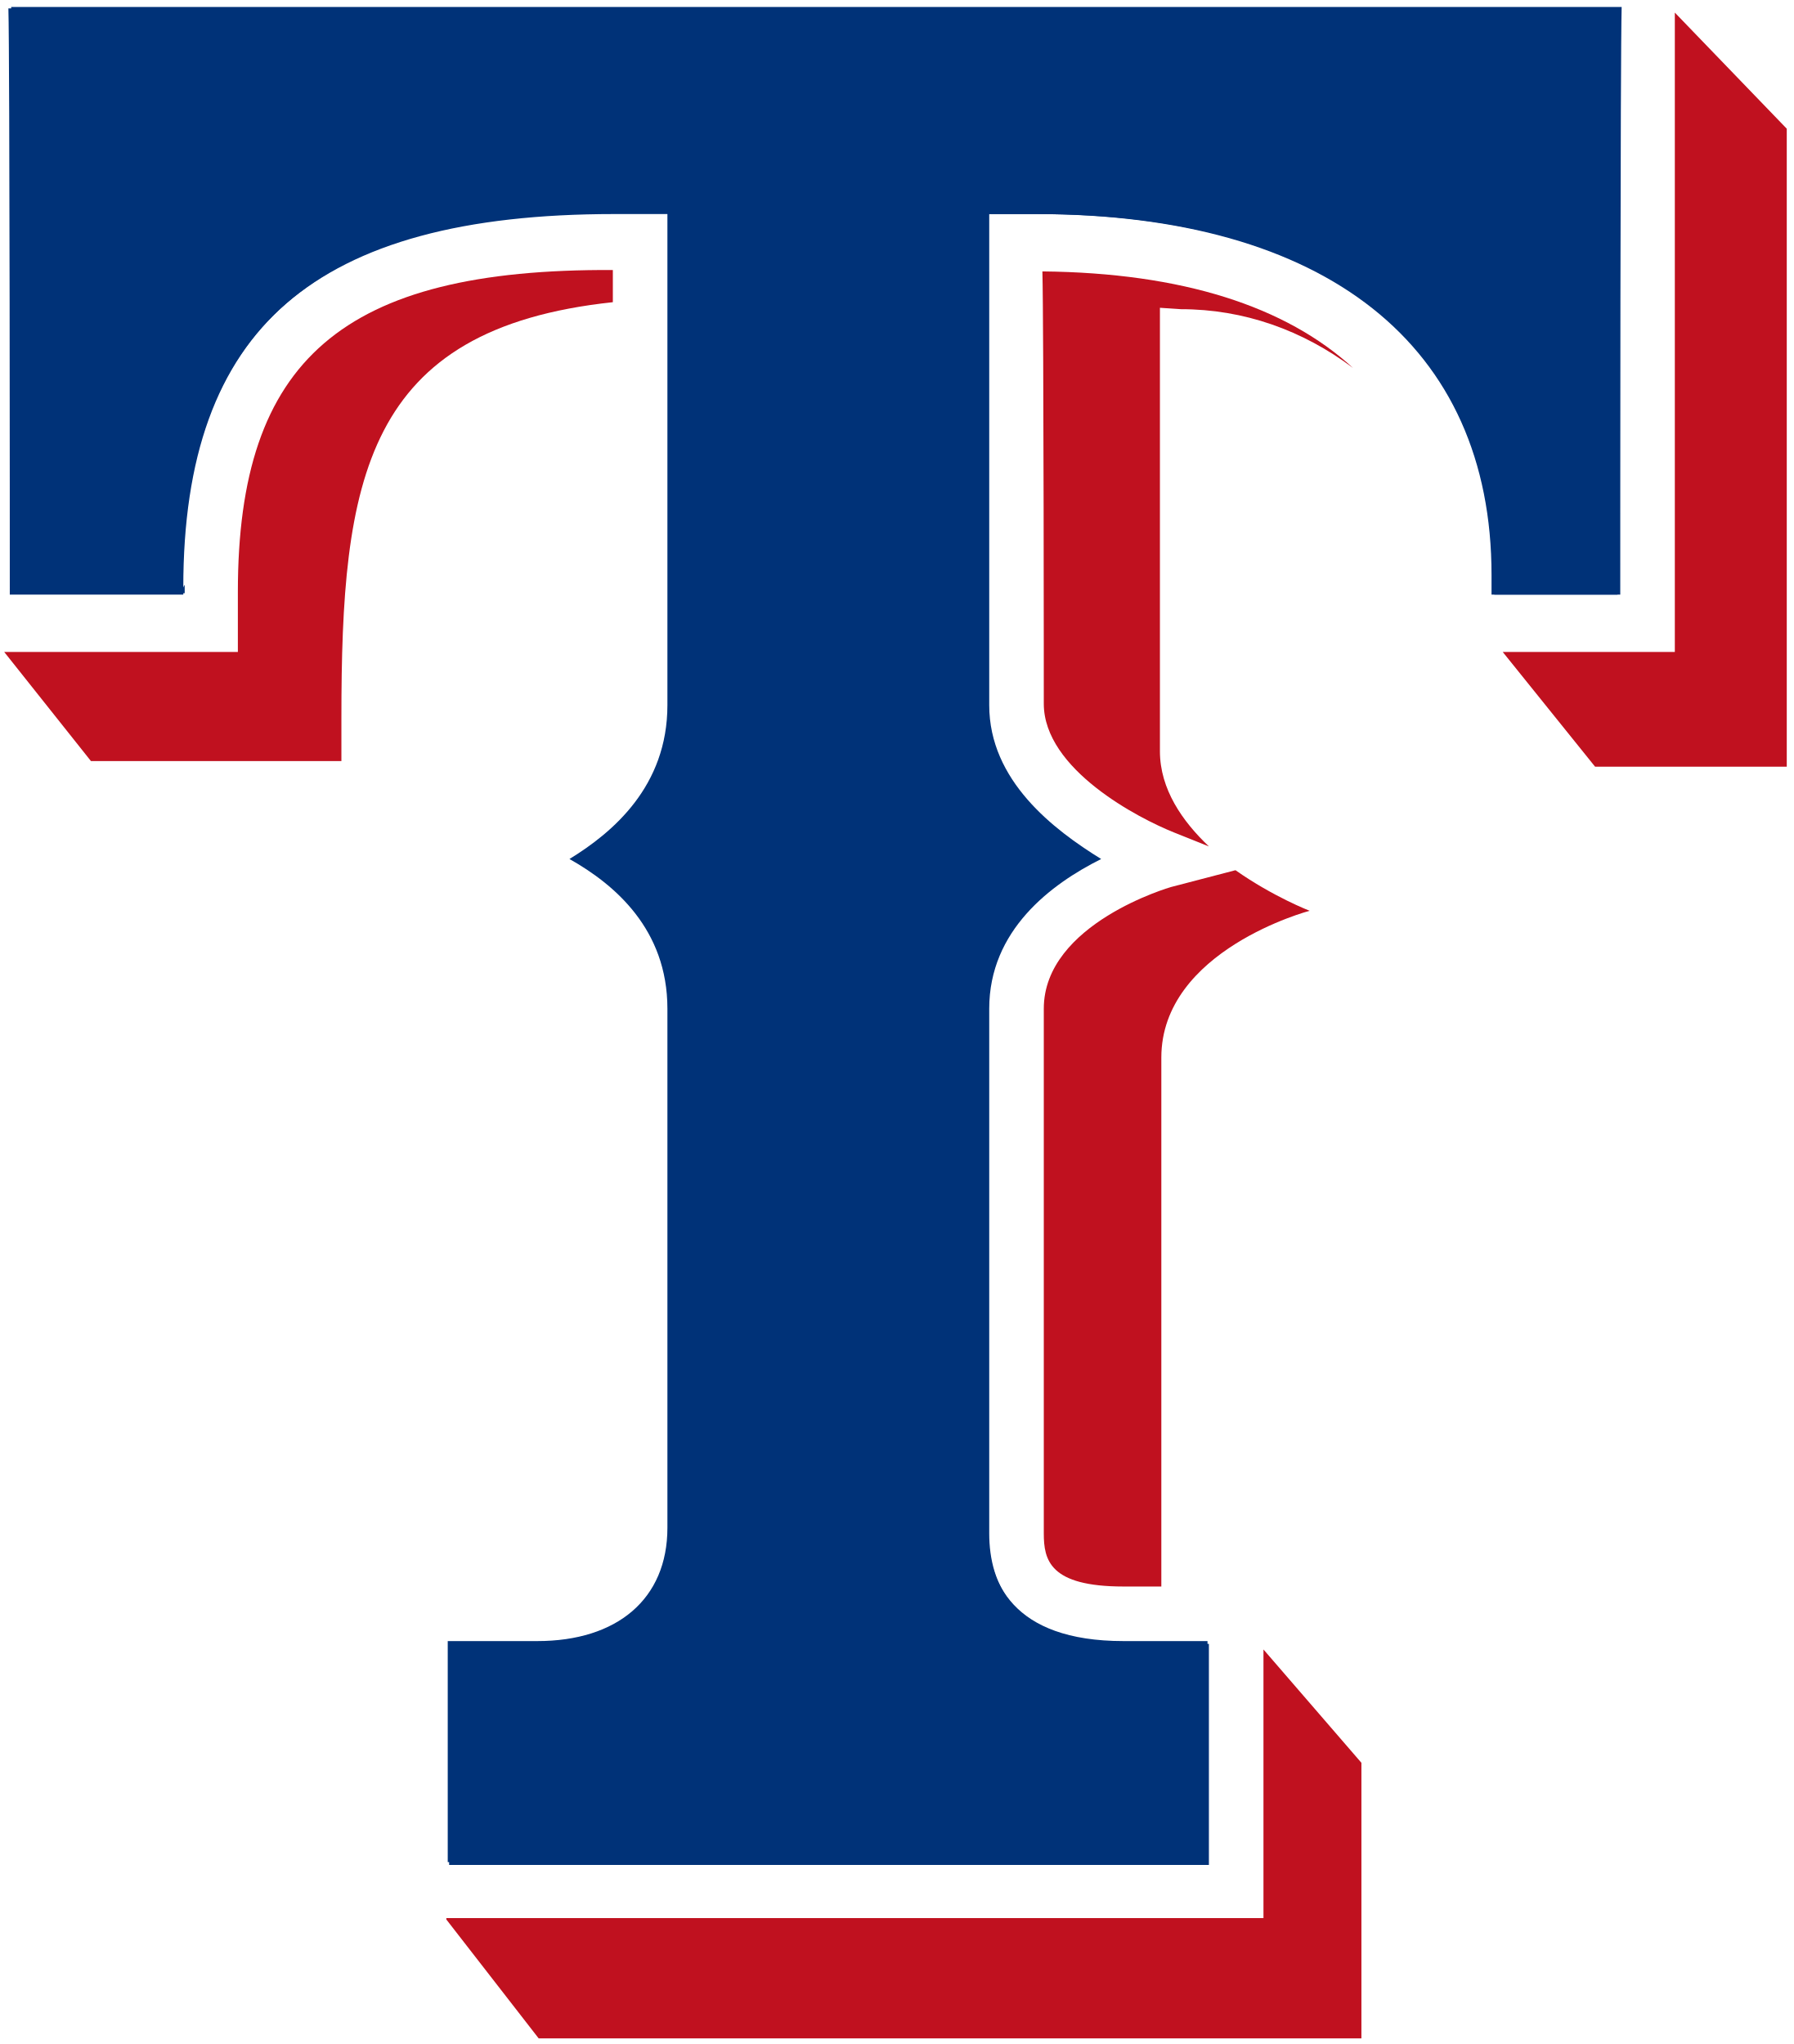
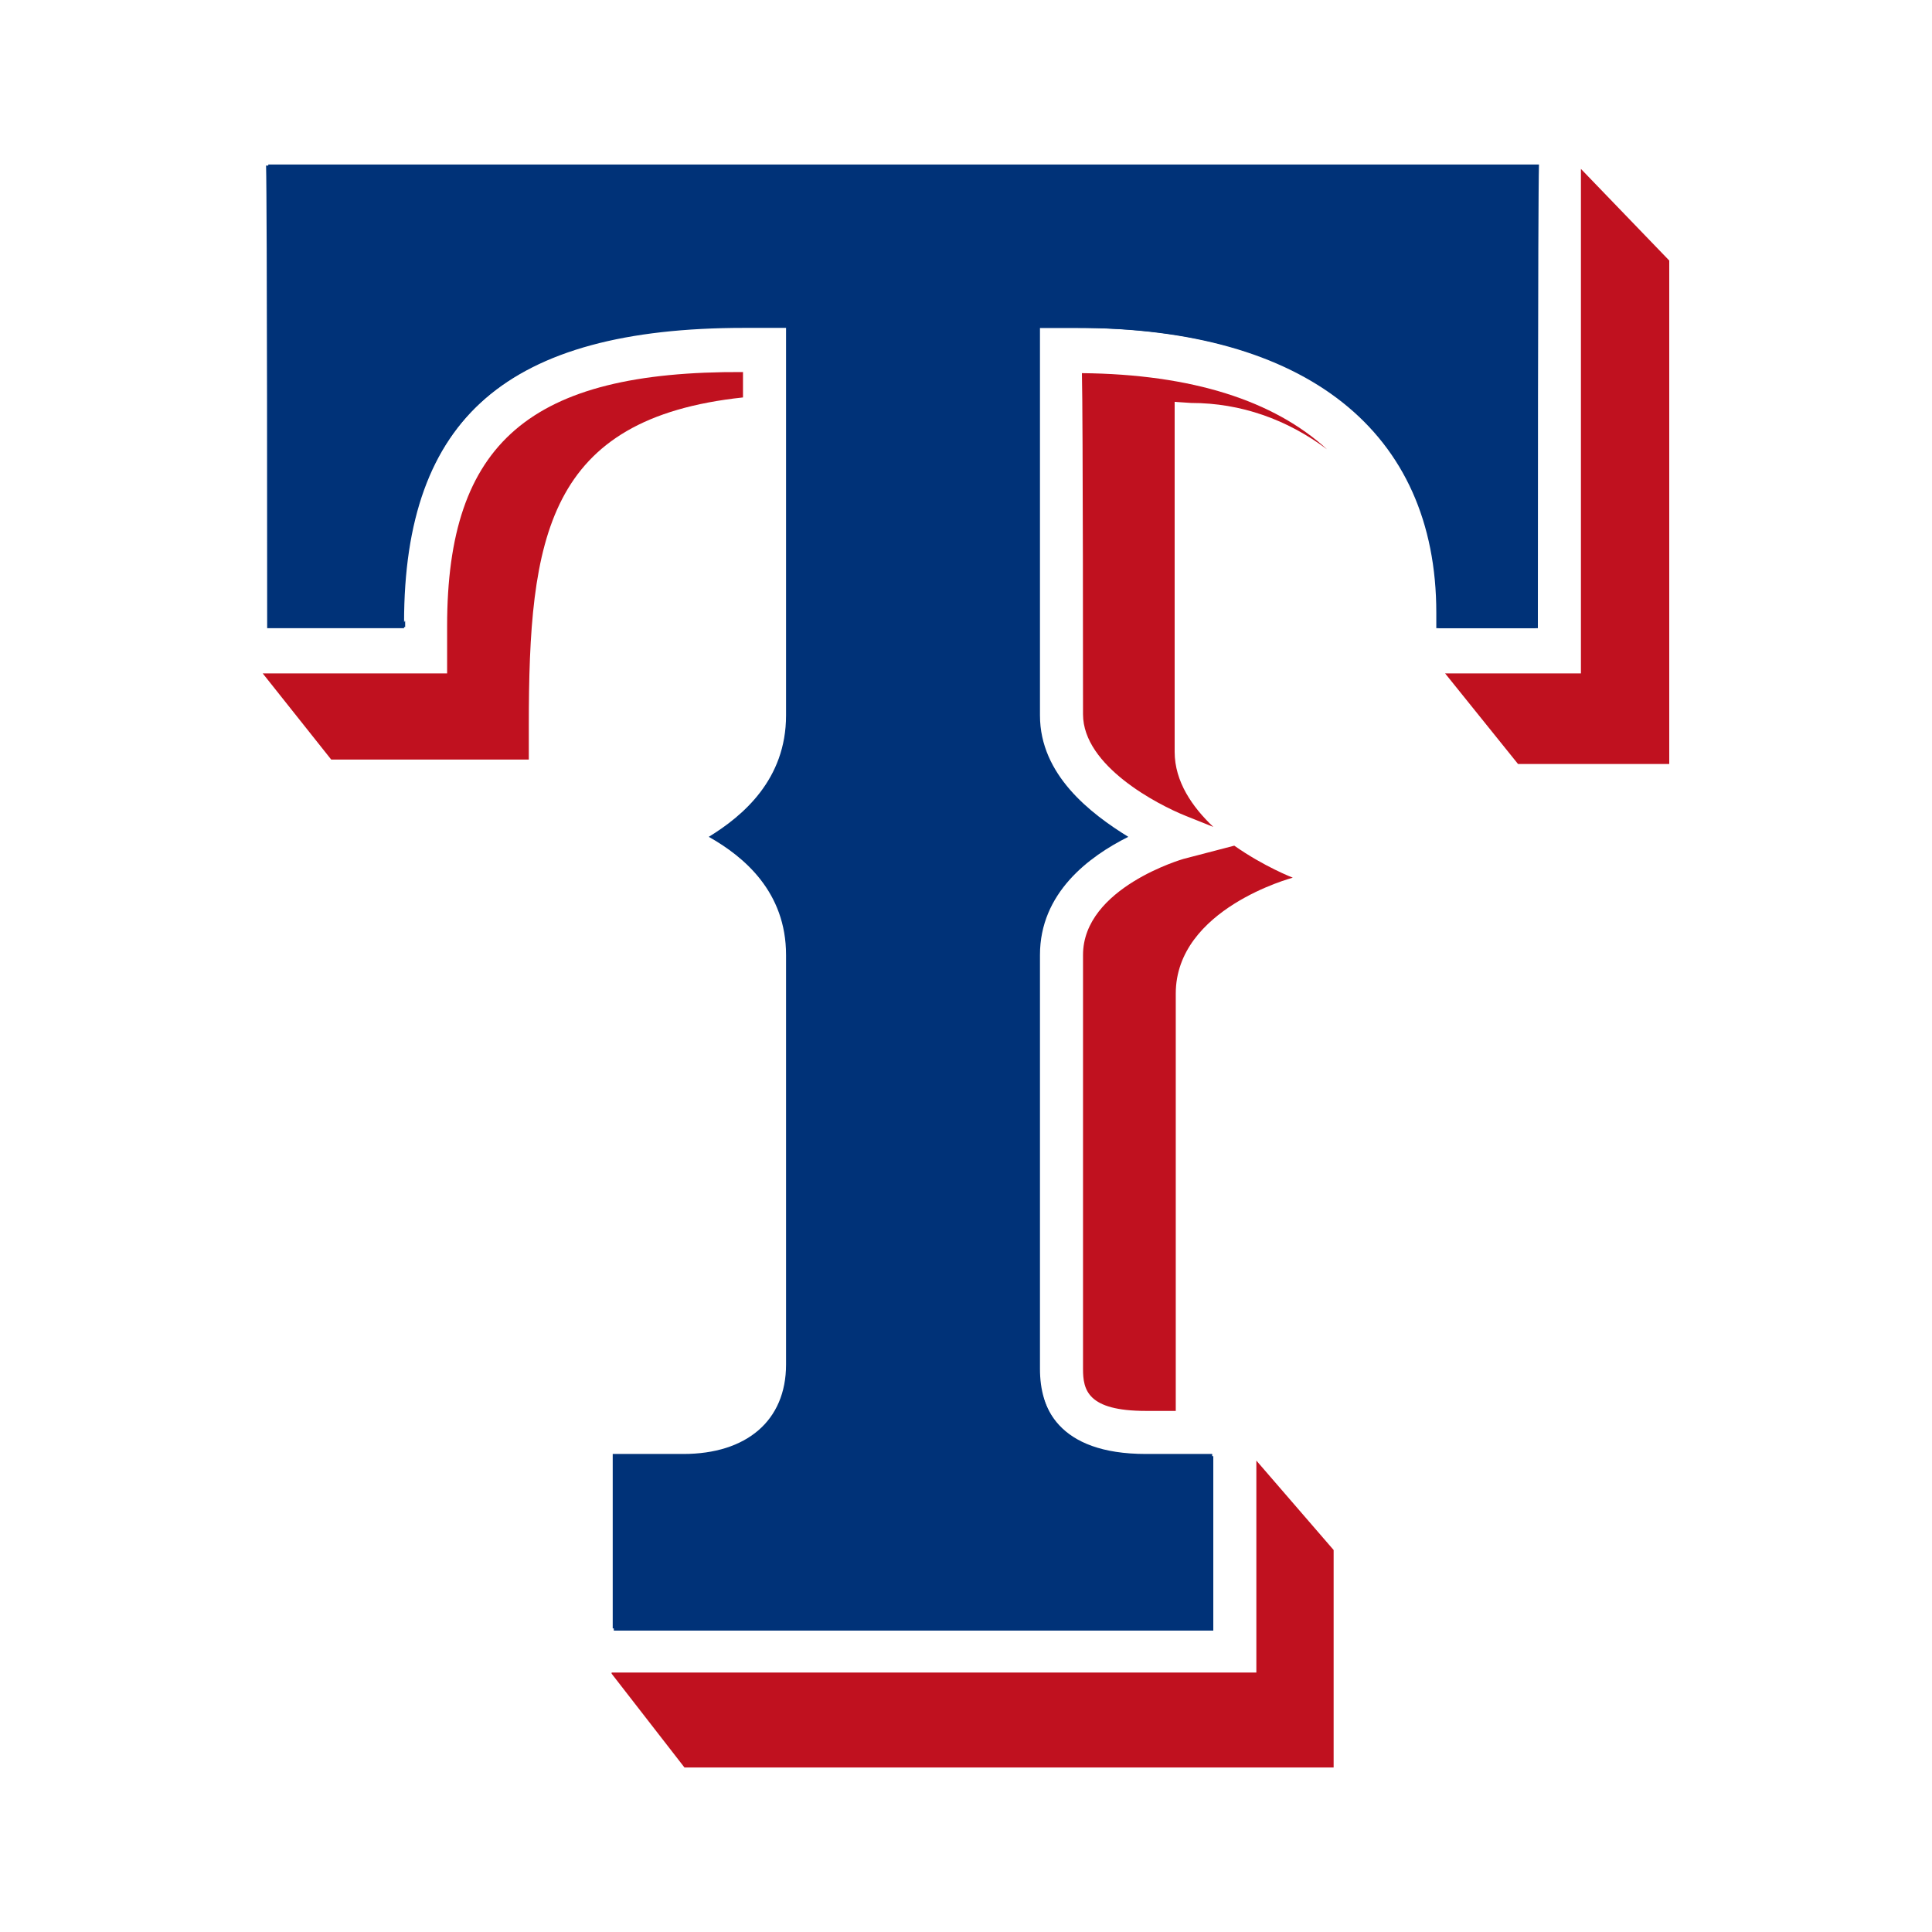
- <svg xmlns="http://www.w3.org/2000/svg" id="eqVZgvUreyW1" viewBox="0 0 128.2 146.1" shape-rendering="geometricPrecision" text-rendering="geometricPrecision">
-   <g>
+ <svg xmlns="http://www.w3.org/2000/svg" id="eIV5KRcOvui1" viewBox="0 0 175 175" shape-rendering="geometricPrecision" text-rendering="geometricPrecision">
+   <g transform="translate(23.5 14.4)">
    <path d="M17,42.3v4.3h-16.7l6.2,7.8h17.9v-3.1c0-17,1.6-27.8,19.4-29.7c0-1,0-1.8,0-2.3-19.3-.1-26.8,6.4-26.8,23Z" fill="#c0111f" />
    <path d="M74.6,72.1v37.5c0,1.9.4,3.8,5.7,3.8h2.7c0-.1,0-.2,0-.3v-37.5c0-7.7,10.6-10.5,10.6-10.5s-2.6-1-5.3-2.9l-4.6,1.2c0,0-9.1,2.6-9.1,8.7Z" fill="#c0111f" />
    <polygon points="119.7,0.9 119.7,46.6 107.4,46.6 114,54.8 127.7,54.8 127.7,9.2" fill="#c0111f" />
    <path d="M74.6,50.3c0,4.7,6.8,8.2,9.3,9.2l2.5,1c-1.9-1.8-3.5-4.1-3.5-6.8v-31.7l1.5.1c4.5,0,8.7,1.5,12.3,4.2-4.8-4.4-12.2-6.8-22.2-6.9.1,3.7.1,30.9.1,30.9Z" fill="#c0111f" />
    <polygon points="31.9,137.1 31.9,137.2 38.5,145.7 97.3,145.7 97.3,126 90.3,117.9 90.3,137.1" fill="#c0111f" />
    <path d="M0.7,42.5c2.7,0,9.8,0,12.4,0c0-.1,0-.2,0-.3c0-.3,0-.4-.1-.1c0-18.6,9.5-26.8,30.9-26.8h3.8v35.1c0,5.8-3.9,9.1-7,11c3.2,1.8,7,5,7,10.7v37.1c0,5.1-3.6,8.1-9.3,8.1c0,0-4.1,0-6.4,0c0,2.9,0,12.9,0,15.8c3.6,0,50.7,0,54.3,0c0-2.9,0-12.9,0-15.8-2.3,0-6,0-6,0-8,0-9.7-4.3-9.7-7.9v-37.3c0-5.8,4.5-9,8-10.7-3.5-2.1-8-5.7-8-11v-35.1h1.4h2c20.8,0,32.6,9.4,32.6,25.8c0,0,0,.7,0,1.4c2.4,0,6.7,0,9,0c0-3.5,0-38.5,0-41.9-3.7,0-111.2,0-115,0c.1,3.4.1,38.4.1,41.9Z" fill="#003278" />
    <path d="M115.8,42.5c-2.4,0-6.7,0-9,0c0-.7,0-1.4,0-1.4c0-16.4-11.9-25.8-32.6-25.8h-2-1.5v35.1c0,5.4,4.6,8.9,8,11-3.6,1.8-8,5.1-8,10.7v37.5c0,3.6,1.7,7.9,9.7,7.9c0,0,3.8,0,6,0c0,2.9,0,12.9,0,15.8-3.6,0-50.7,0-54.3,0c0-2.9,0-12.9,0-15.8c2.3,0,6.4,0,6.4,0c5.8,0,9.3-3.1,9.3-8.1v-37.3c0-5.8-3.9-8.9-7-10.7c3.1-1.9,7-5.3,7-11v-35.2h-3.8c-21.4,0-30.9,8.2-30.9,26.8.1-.3.1-.2.1.1c0,.1,0,.2,0,.3-2.6,0-9.7,0-12.4,0c0-3.5,0-38.5,0-41.9c3.8,0,111.2,0,115.1,0-.1,3.5-.1,38.5-.1,42Z" fill="#003278" />
  </g>
</svg>
